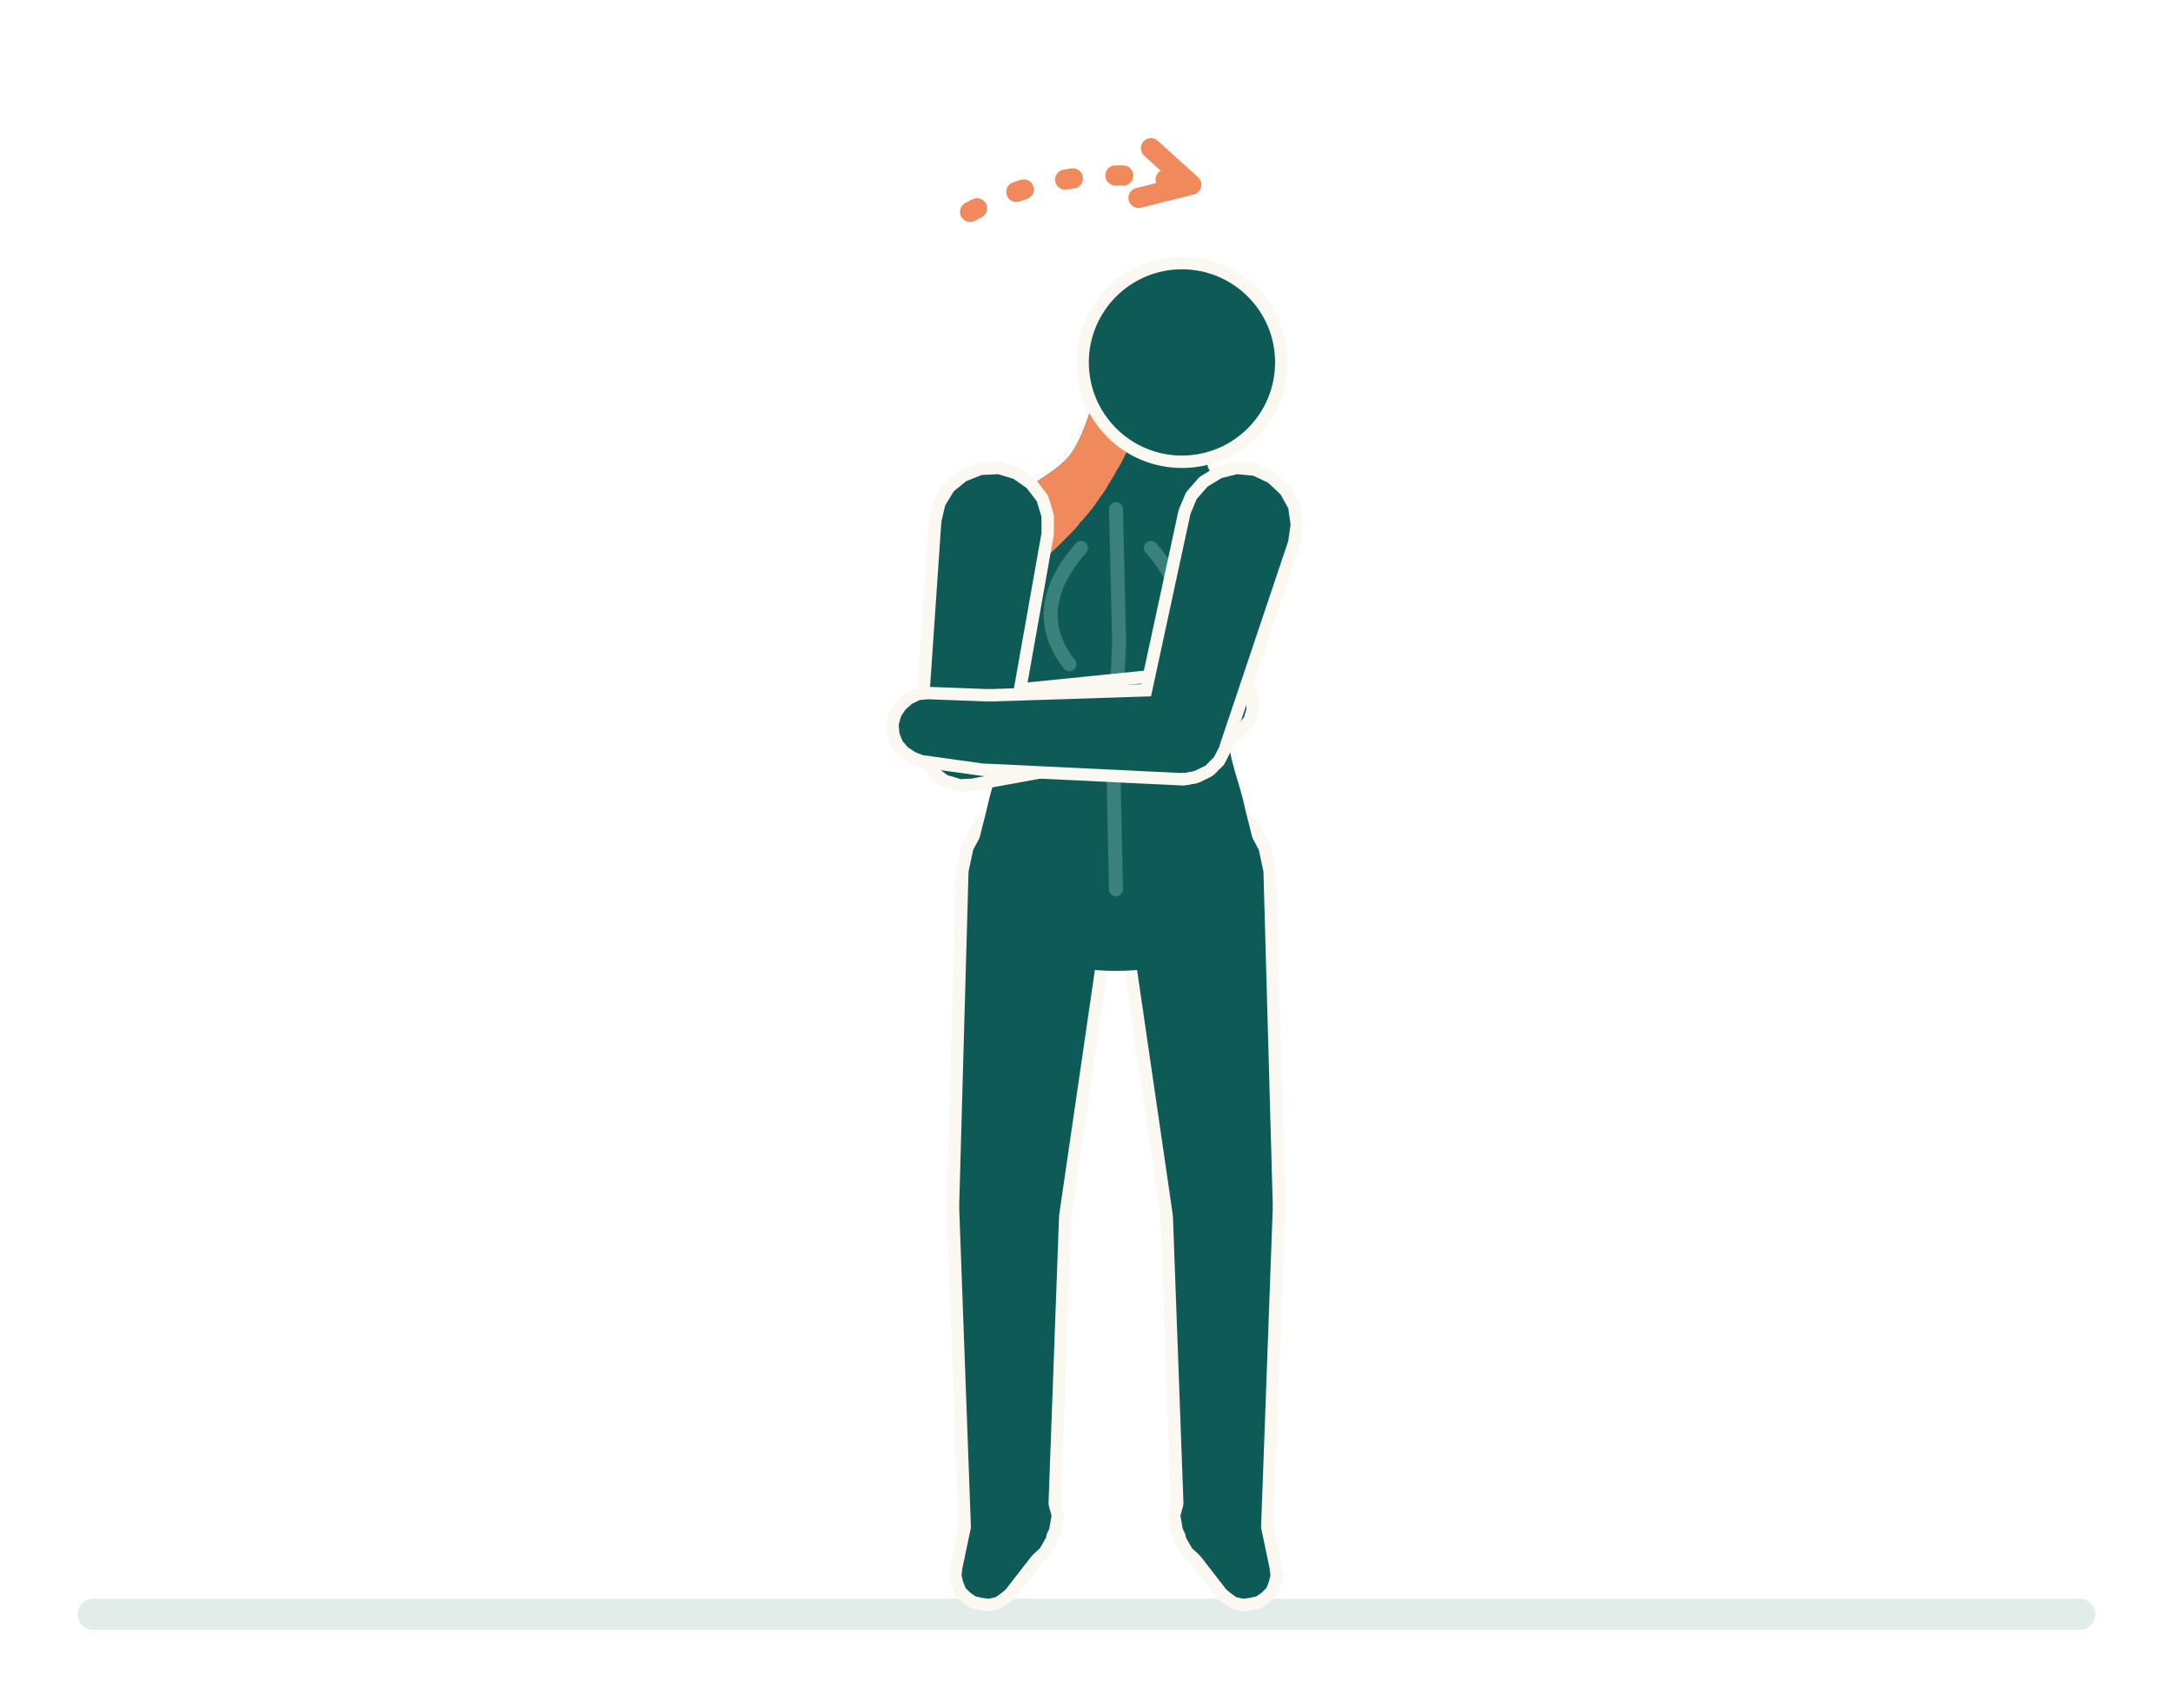
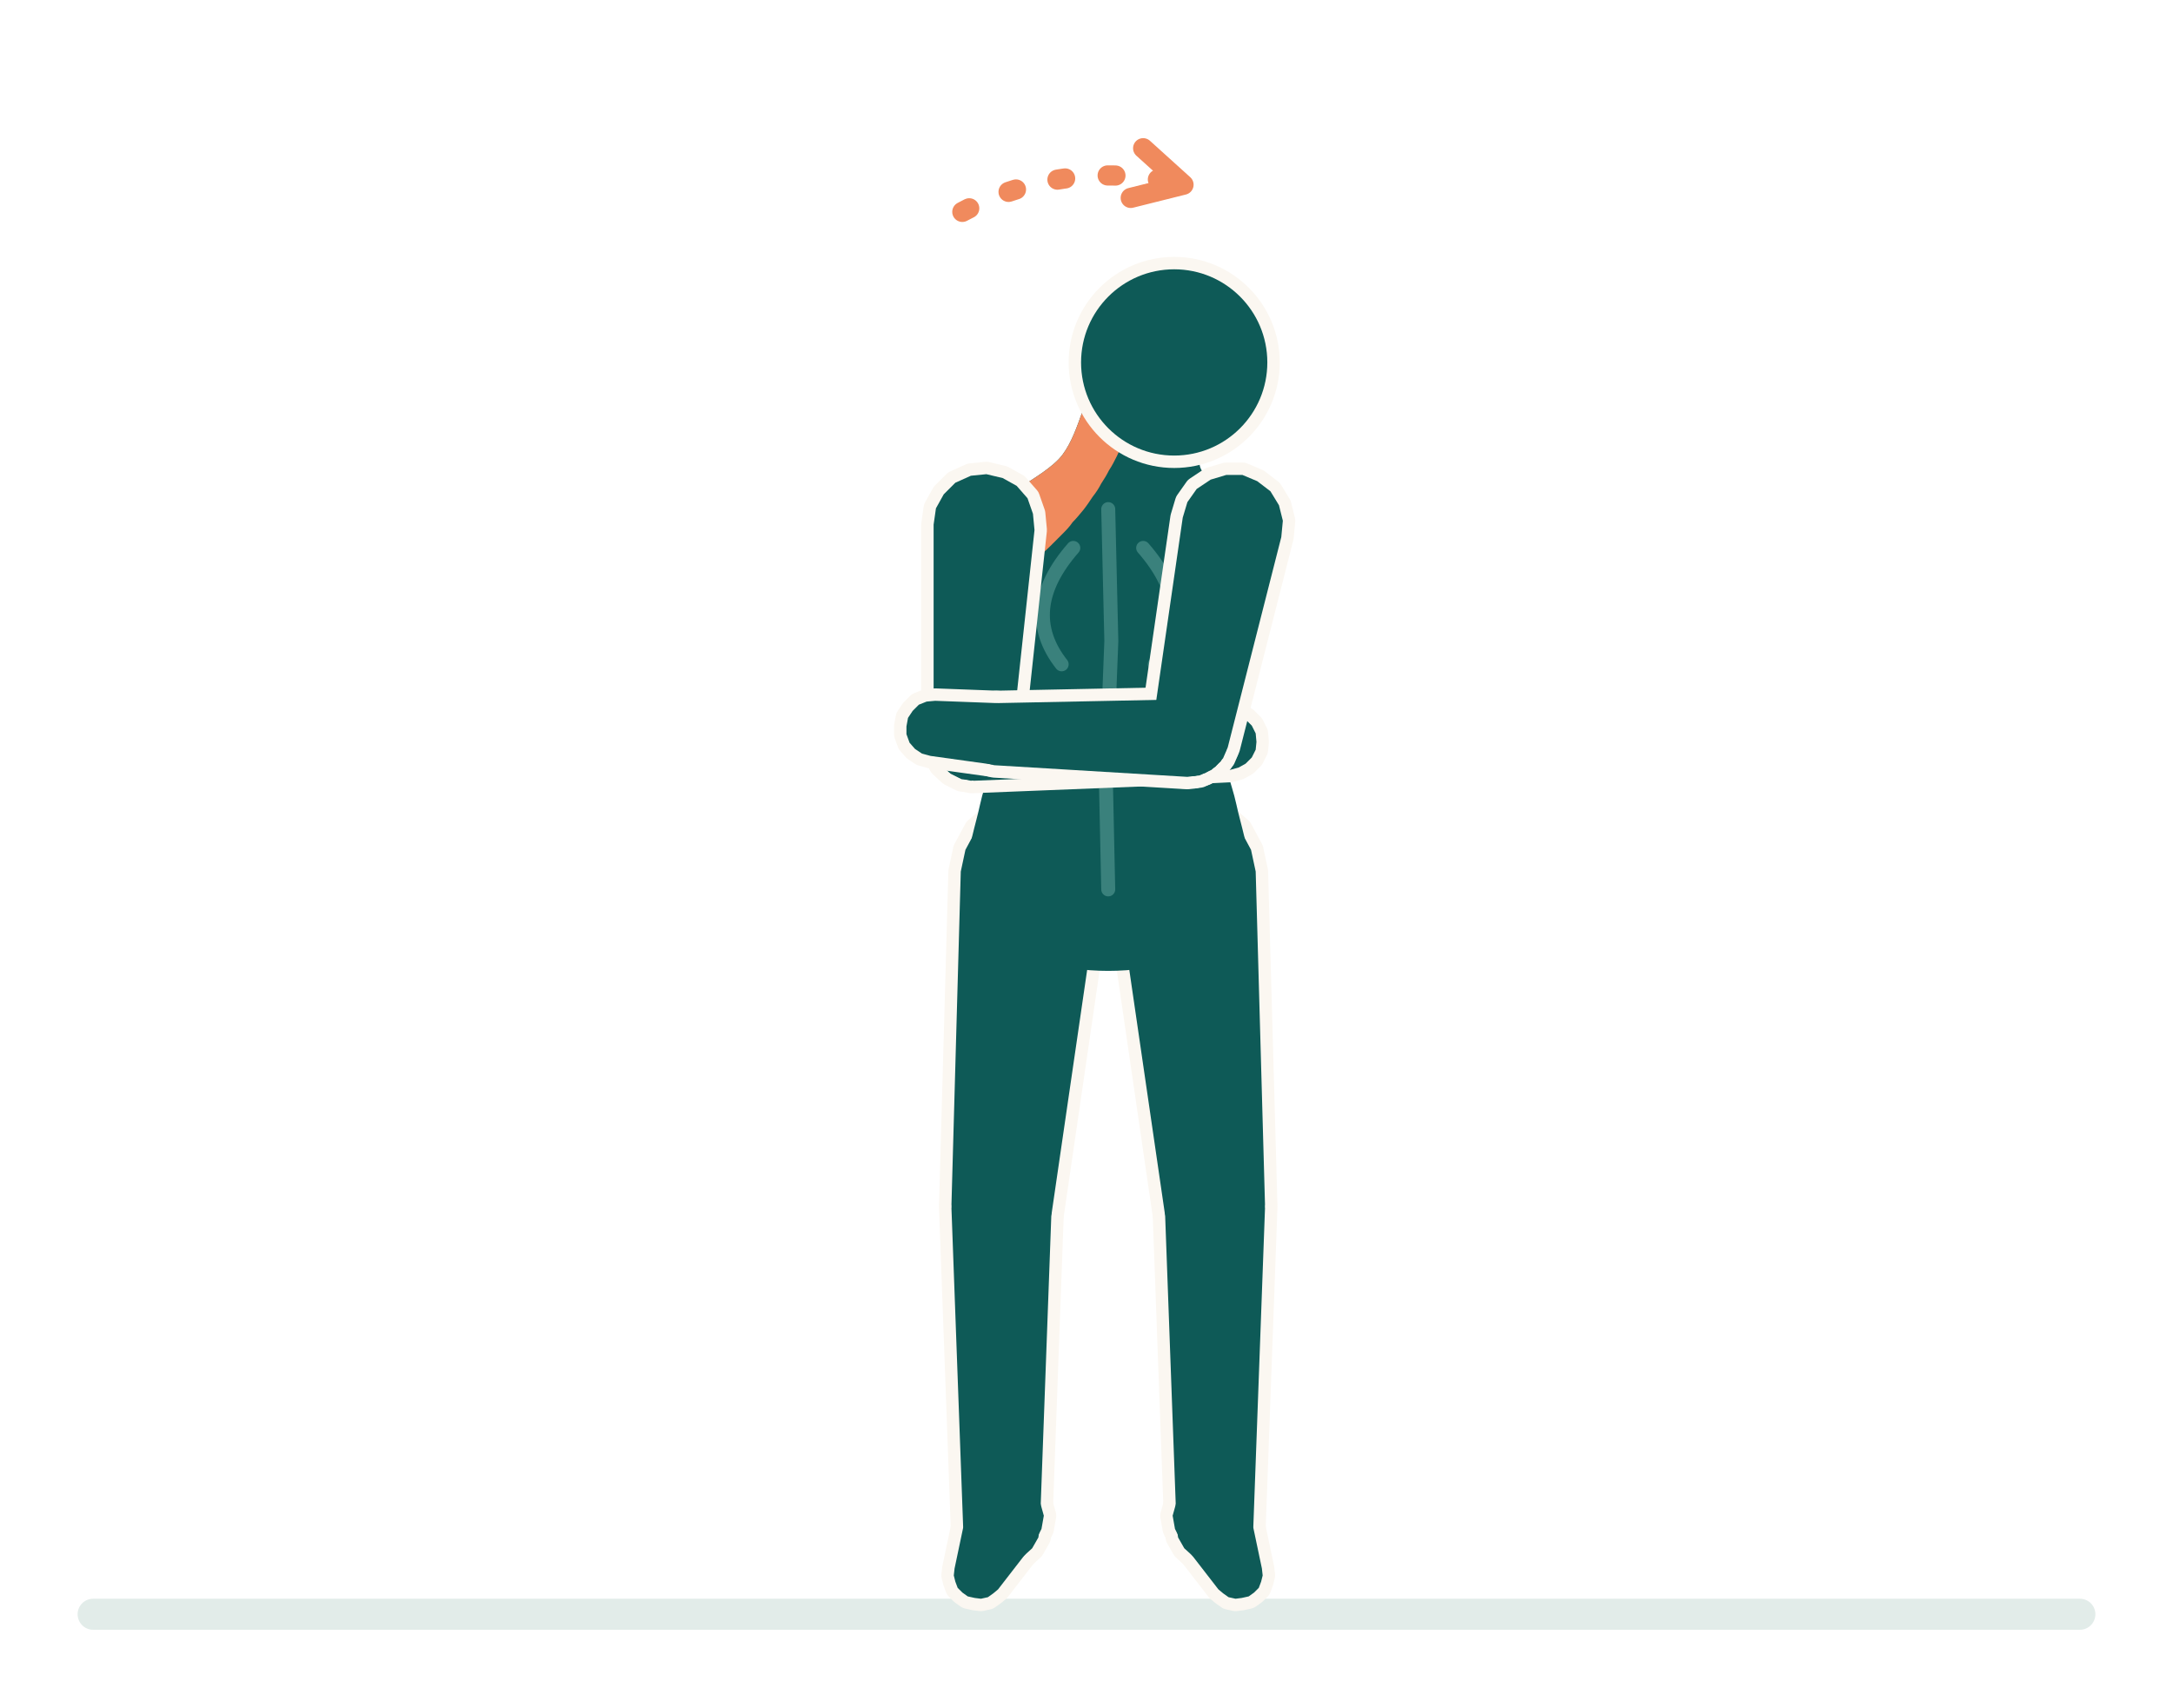
- <svg xmlns="http://www.w3.org/2000/svg" viewBox="-143.8 -112.6 280 220" width="280" height="220">
+ <svg xmlns="http://www.w3.org/2000/svg" viewBox="-142.8 -112.6 280 220" width="280" height="220">
  <defs>
    <clipPath id="ej-090-torso">
      <path d="M9 -50C13.3 -49.7 14.9 -49.4 17 -48.5C19.1 -47.6 21 -46.2 21.5 -44.5C22 -42.7 20.8 -40.7 20 -38C19.2 -35.2 17.4 -31.3 16.5 -28C15.6 -24.7 14.5 -21.2 14.5 -18C14.5 -14.8 15.9 -11.8 16.5 -9C17.1 -6.2 18.1 -3.5 18 -1C17.9 1.5 17.5 4 16 6C14.5 8 11.7 9.9 9 11C6.3 12.1 3 12.5 0 12.5C-3 12.5 -6.3 12.1 -9 11C-11.7 9.9 -14.5 8 -16 6C-17.5 4 -17.9 1.5 -18 -1C-18.1 -3.5 -17.1 -6.2 -16.5 -9C-15.9 -11.8 -14.5 -14.8 -14.5 -18C-14.5 -21.2 -15.6 -24.7 -16.5 -28C-17.4 -31.3 -19.2 -35.2 -20 -38C-20.8 -40.7 -22 -42.7 -21.5 -44.5C-21 -46.2 -19.1 -47.6 -17 -48.5C-14.9 -49.4 -13.3 -49.7 -9 -50C-4.7 -50.2 4.7 -50.2 9 -50Z" />
    </clipPath>
    <clipPath id="ej-090-cuello">
      <path d="M0 -38C-5 -38 -14 -42.8 -15 -45.5C-16 -48.2 -8.3 -50.8 -5.9 -54C-3.5 -57.2 -3 -62.6 -0.7 -64.6C1.7 -66.6 6.3 -67.1 8.5 -65.9C10.6 -64.7 11.9 -59.8 12.5 -57.6C13 -55.4 11.4 -54.6 11.8 -52.6C12.2 -50.6 17 -47.9 15 -45.5C13 -43.1 5 -38 0 -38Z" />
    </clipPath>
  </defs>
-   <line x1="-131.8" y1="95.4" x2="124.2" y2="95.4" stroke="#E2ECE9" stroke-width="4" stroke-linecap="round" />
+   <line x1="-130.8" y1="95.4" x2="125.2" y2="95.4" stroke="#E2ECE9" stroke-width="4" stroke-linecap="round" />
  <g>
    <path d="M-7.3 43.8L-7.9 45.7L-9 47.3L-10.5 48.5L-12.4 49.2L-14.3 49.3L-16.2 48.8L-17.9 47.8L-19.2 46.4L-20 44.6L-20.2 42.6L-19 -0.3L-18.4 -3.1L-17 -5.7L-14.8 -7.6L-12.1 -8.7L-9.2 -9L-6.4 -8.2L-3.9 -6.7L-2.1 -4.4L-1.1 -1.6L-1.1 1.3Z" fill="#FBF7F1" stroke="#FBF7F1" stroke-width="3.2" stroke-linejoin="round" />
    <path d="M-8.8 84L-9 85.5L-9.8 86.9L-10.9 87.9L-12.2 88.6L-13.7 88.8L-15.3 88.6L-16.6 87.9L-17.7 86.9L-18.5 85.5L-18.7 84L-20.2 43.1L-20 41L-19.1 39.1L-17.6 37.6L-15.8 36.7L-13.7 36.3L-11.7 36.7L-9.9 37.6L-8.4 39.1L-7.5 41L-7.3 43.1Z" fill="#FBF7F1" stroke="#FBF7F1" stroke-width="3.2" stroke-linejoin="round" />
    <path d="M-14.2 92.2L-14.8 92.7L-15.5 93.2L-16.4 93.4L-17.2 93.3L-18.1 93.1L-18.8 92.6L-19.4 92L-19.7 91.2L-19.9 90.4L-19.8 89.5L-18.2 81.9L-17.5 80.2L-16.3 78.9L-14.7 78.1L-12.9 77.9L-11.2 78.4L-9.8 79.4L-8.8 80.9L-8.3 82.7L-8.6 84.4L-9.4 86Z" fill="#FBF7F1" stroke="#FBF7F1" stroke-width="3.2" stroke-linejoin="round" />
    <path d="M-7.3 43.8L-7.9 45.7L-9 47.3L-10.5 48.5L-12.4 49.2L-14.3 49.3L-16.2 48.8L-17.9 47.8L-19.2 46.4L-20 44.6L-20.2 42.6L-19 -0.3L-18.4 -3.1L-17 -5.7L-14.8 -7.6L-12.1 -8.7L-9.2 -9L-6.4 -8.2L-3.9 -6.7L-2.1 -4.4L-1.1 -1.6L-1.1 1.3Z" fill="#0E5A57" />
    <path d="M-8.8 84L-9 85.5L-9.8 86.9L-10.9 87.9L-12.2 88.6L-13.7 88.8L-15.3 88.6L-16.6 87.9L-17.7 86.9L-18.5 85.5L-18.7 84L-20.2 43.1L-20 41L-19.1 39.1L-17.6 37.6L-15.8 36.7L-13.7 36.3L-11.7 36.7L-9.9 37.6L-8.4 39.1L-7.5 41L-7.3 43.1Z" fill="#0E5A57" />
    <path d="M-14.2 92.2L-14.8 92.7L-15.5 93.2L-16.4 93.4L-17.2 93.3L-18.1 93.1L-18.8 92.6L-19.4 92L-19.7 91.2L-19.9 90.4L-19.8 89.5L-18.2 81.9L-17.5 80.2L-16.3 78.9L-14.7 78.1L-12.9 77.9L-11.2 78.4L-9.8 79.4L-8.8 80.9L-8.3 82.7L-8.6 84.4L-9.4 86Z" fill="#0E5A57" />
  </g>
  <g>
    <path d="M20.2 42.6L20 44.6L19.2 46.4L17.9 47.8L16.2 48.8L14.3 49.3L12.4 49.2L10.5 48.5L9 47.3L7.9 45.7L7.3 43.8L1.1 1.3L1.1 -1.6L2.1 -4.4L3.9 -6.7L6.4 -8.2L9.2 -9L12.1 -8.7L14.8 -7.6L17 -5.7L18.4 -3.1L19 -0.3Z" fill="#FBF7F1" stroke="#FBF7F1" stroke-width="3.2" stroke-linejoin="round" />
    <path d="M18.7 84L18.5 85.5L17.7 86.9L16.6 87.9L15.3 88.6L13.7 88.8L12.2 88.6L10.9 87.9L9.8 86.9L9 85.5L8.8 84L7.3 43.1L7.5 41L8.4 39.1L9.9 37.6L11.7 36.7L13.7 36.3L15.8 36.7L17.6 37.6L19.1 39.1L20 41L20.2 43.1Z" fill="#FBF7F1" stroke="#FBF7F1" stroke-width="3.2" stroke-linejoin="round" />
    <path d="M19.8 89.5L19.9 90.4L19.7 91.2L19.4 92L18.8 92.6L18.1 93.1L17.2 93.3L16.4 93.4L15.5 93.2L14.8 92.7L14.2 92.2L9.4 86L8.6 84.4L8.3 82.7L8.8 80.9L9.8 79.4L11.2 78.4L12.9 77.9L14.7 78.1L16.3 78.9L17.5 80.2L18.2 81.9Z" fill="#FBF7F1" stroke="#FBF7F1" stroke-width="3.2" stroke-linejoin="round" />
    <path d="M20.2 42.6L20 44.6L19.2 46.4L17.9 47.8L16.2 48.8L14.3 49.3L12.4 49.2L10.5 48.5L9 47.3L7.9 45.7L7.3 43.8L1.1 1.3L1.1 -1.6L2.1 -4.4L3.9 -6.7L6.4 -8.2L9.2 -9L12.1 -8.7L14.8 -7.6L17 -5.7L18.4 -3.1L19 -0.3Z" fill="#0E5A57" />
    <path d="M18.7 84L18.5 85.5L17.7 86.9L16.6 87.9L15.3 88.6L13.7 88.8L12.2 88.6L10.9 87.9L9.8 86.9L9 85.5L8.8 84L7.3 43.1L7.5 41L8.4 39.1L9.9 37.6L11.7 36.7L13.7 36.3L15.8 36.7L17.6 37.6L19.1 39.1L20 41L20.2 43.1Z" fill="#0E5A57" />
    <path d="M19.8 89.5L19.9 90.4L19.7 91.2L19.4 92L18.8 92.6L18.1 93.1L17.2 93.3L16.4 93.4L15.5 93.2L14.8 92.7L14.2 92.2L9.4 86L8.6 84.4L8.3 82.7L8.8 80.9L9.8 79.4L11.2 78.4L12.9 77.9L14.7 78.1L16.3 78.9L17.5 80.2L18.2 81.9Z" fill="#0E5A57" />
  </g>
  <path d="M9 -50C13.3 -49.7 14.9 -49.4 17 -48.5C19.1 -47.6 21 -46.2 21.5 -44.5C22 -42.7 20.8 -40.7 20 -38C19.2 -35.2 17.4 -31.3 16.5 -28C15.6 -24.7 14.5 -21.2 14.5 -18C14.5 -14.8 15.9 -11.8 16.5 -9C17.1 -6.2 18.1 -3.5 18 -1C17.9 1.5 17.5 4 16 6C14.5 8 11.7 9.9 9 11C6.3 12.1 3 12.5 0 12.5C-3 12.5 -6.3 12.1 -9 11C-11.7 9.9 -14.5 8 -16 6C-17.5 4 -17.9 1.5 -18 -1C-18.1 -3.5 -17.1 -6.2 -16.5 -9C-15.9 -11.8 -14.5 -14.8 -14.5 -18C-14.5 -21.2 -15.6 -24.7 -16.5 -28C-17.4 -31.3 -19.2 -35.2 -20 -38C-20.8 -40.7 -22 -42.7 -21.5 -44.5C-21 -46.2 -19.1 -47.6 -17 -48.5C-14.9 -49.4 -13.3 -49.7 -9 -50C-4.7 -50.2 4.7 -50.2 9 -50Z" fill="#0E5A57" />
  <path d="M0 -38C-5 -38 -14 -42.8 -15 -45.5C-16 -48.2 -8.3 -50.8 -5.9 -54C-3.5 -57.2 -3 -62.6 -0.7 -64.6C1.7 -66.6 6.3 -67.1 8.5 -65.9C10.6 -64.7 11.9 -59.8 12.5 -57.6C13 -55.4 11.4 -54.6 11.8 -52.6C12.2 -50.6 17 -47.9 15 -45.5C13 -43.1 5 -38 0 -38Z" fill="#0E5A57" />
  <path d="M-10.8 -39.3C-9.1 -37.5 -9.6 -40.2 -9.1 -40.7C-8.6 -41.2 -8 -41.7 -7.5 -42.2C-7 -42.7 -6.5 -43.2 -6 -43.7C-5.5 -44.2 -5 -44.7 -4.6 -45.3C-4.1 -45.8 -3.7 -46.3 -3.2 -46.9C-2.8 -47.4 -2.4 -48 -2 -48.6C-1.6 -49.1 -1.2 -49.7 -0.9 -50.3C-0.5 -50.9 -0.2 -51.4 0.1 -52C0.5 -52.6 0.8 -53.2 1.1 -53.8C1.4 -54.4 1.6 -55 1.9 -55.6C2.1 -56.3 2.4 -56.9 2.6 -57.5C2.8 -58.1 3 -58.8 3.2 -59.4C3.4 -60 3.6 -60.7 3.7 -61.3C3.9 -62 5.7 -62.5 4.2 -63.2C2.6 -64 -3.8 -65.8 -5.5 -66C-7.2 -66.2 -5.9 -65.1 -6.1 -64.6C-6.3 -64.2 -6.5 -63.8 -6.7 -63.4C-7 -62.9 -7.2 -62.5 -7.4 -62.1C-7.7 -61.7 -8 -61.4 -8.2 -61C-8.5 -60.6 -8.8 -60.2 -9.1 -59.9C-9.3 -59.5 -9.6 -59.1 -9.9 -58.8C-10.2 -58.5 -10.6 -58.1 -10.9 -57.8C-11.2 -57.4 -11.5 -57.1 -11.9 -56.8C-12.2 -56.5 -12.6 -56.2 -12.9 -55.9C-13.3 -55.6 -13.7 -55.3 -14.1 -55C-14.5 -54.7 -14.8 -54.4 -15.3 -54.1C-15.7 -53.8 -16.1 -53.5 -16.5 -53.3C-16.9 -53 -17.4 -52.7 -17.8 -52.5C-18.3 -52.2 -20.4 -53.9 -19.2 -51.7C-18.1 -49.5 -12.5 -41.1 -10.8 -39.3Z" fill="#F08A5D" clip-path="url(#ej-090-cuello)" />
  <g opacity=".9">
    <path d="M0 -47L0.4 -30L-0.3 -12L0 2" fill="none" stroke="#3F8580" stroke-width="1.8" stroke-linecap="round" stroke-linejoin="round" />
    <path d="M-4.5 -42Q-11.5 -34 -6 -27" fill="none" stroke="#3F8580" stroke-width="1.8" stroke-linecap="round" />
    <path d="M4.5 -42Q11.5 -34 6 -27" fill="none" stroke="#3F8580" stroke-width="1.8" stroke-linecap="round" />
  </g>
  <circle cx="8.5" cy="-65.9" r="12" fill="#0E5A57" stroke="#FBF7F1" stroke-width="3.2" paint-order="stroke" />
  <g>
-     <path d="M-14.5 -16.3L-15 -14.9L-15.9 -13.7L-17.1 -12.8L-18.5 -12.3L-20 -12.2L-21.5 -12.7L-22.7 -13.5L-23.7 -14.6L-24.3 -16L-24.4 -17.6L-22.5 -45.4L-22 -47.5L-20.9 -49.3L-19.3 -50.6L-17.3 -51.4L-15.2 -51.5L-13.2 -50.9L-11.5 -49.7L-10.2 -48L-9.6 -46L-9.6 -43.9Z" fill="#FBF7F1" stroke="#FBF7F1" stroke-width="3.2" stroke-linejoin="round" />
-     <path d="M4.9 -24.7L6.2 -24.6L7.3 -24.2L8.3 -23.4L9 -22.4L9.3 -21.2L9.3 -20L8.9 -18.9L8.2 -17.9L7.2 -17.2L6.1 -16.8L-18.5 -12.3L-20.1 -12.3L-21.7 -12.7L-23 -13.7L-23.9 -15L-24.4 -16.5L-24.3 -18.1L-23.8 -19.6L-22.8 -20.9L-21.5 -21.8L-19.9 -22.2Z" fill="#FBF7F1" stroke="#FBF7F1" stroke-width="3.2" stroke-linejoin="round" />
-     <path d="M12.9 -25.4L14 -25.3L15.1 -24.9L15.9 -24.2L16.5 -23.3L16.8 -22.3L16.8 -21.2L16.5 -20.2L15.8 -19.3L15 -18.6L13.9 -18.3L6.1 -16.8L4.8 -16.7L3.6 -17.1L2.5 -17.9L1.8 -18.9L1.4 -20.1L1.4 -21.4L1.9 -22.6L2.7 -23.6L3.7 -24.4L5 -24.7Z" fill="#FBF7F1" stroke="#FBF7F1" stroke-width="3.2" stroke-linejoin="round" />
-     <path d="M-14.5 -16.3L-15 -14.9L-15.9 -13.7L-17.1 -12.8L-18.5 -12.3L-20 -12.2L-21.5 -12.7L-22.7 -13.5L-23.7 -14.6L-24.3 -16L-24.4 -17.6L-22.5 -45.4L-22 -47.5L-20.9 -49.3L-19.3 -50.6L-17.3 -51.4L-15.2 -51.5L-13.2 -50.9L-11.5 -49.7L-10.2 -48L-9.6 -46L-9.6 -43.9Z" fill="#0E5A57" />
-     <path d="M4.9 -24.7L6.2 -24.6L7.3 -24.2L8.3 -23.4L9 -22.4L9.3 -21.2L9.3 -20L8.9 -18.9L8.2 -17.9L7.2 -17.2L6.1 -16.8L-18.5 -12.3L-20.1 -12.3L-21.7 -12.7L-23 -13.7L-23.9 -15L-24.4 -16.5L-24.3 -18.1L-23.8 -19.6L-22.8 -20.9L-21.5 -21.8L-19.9 -22.2Z" fill="#0E5A57" />
-     <path d="M12.9 -25.4L14 -25.3L15.1 -24.9L15.9 -24.2L16.5 -23.3L16.8 -22.3L16.8 -21.2L16.5 -20.2L15.8 -19.3L15 -18.6L13.9 -18.3L6.1 -16.8L4.8 -16.7L3.6 -17.1L2.5 -17.9L1.8 -18.9L1.4 -20.1L1.4 -21.4L1.9 -22.6L2.7 -23.6L3.7 -24.4L5 -24.7Z" fill="#0E5A57" />
+     <path d="M-12.5 -16.5L-12.9 -15L-13.7 -13.8L-14.8 -12.8L-16.2 -12.2L-17.7 -12L-19.2 -12.4L-20.5 -13.1L-21.6 -14.2L-22.2 -15.5L-22.5 -17L-22.5 -45L-22.2 -47.1L-21.2 -48.9L-19.7 -50.4L-17.7 -51.3L-15.7 -51.5L-13.6 -51L-11.8 -50L-10.4 -48.4L-9.7 -46.4L-9.5 -44.3Z" fill="#FBF7F1" stroke="#FBF7F1" stroke-width="3.2" stroke-linejoin="round" />
+     <path d="M7.7 -21L8.9 -20.8L10 -20.2L10.8 -19.3L11.3 -18.2L11.5 -17L11.3 -15.8L10.8 -14.7L10 -13.9L8.9 -13.3L7.7 -13L-17.3 -12L-18.9 -12.2L-20.3 -12.9L-21.5 -14L-22.2 -15.5L-22.5 -17L-22.2 -18.6L-21.5 -20L-20.3 -21.2L-18.9 -21.8L-17.3 -22Z" fill="#FBF7F1" stroke="#FBF7F1" stroke-width="3.2" stroke-linejoin="round" />
+     <path d="M15.7 -20.6L16.8 -20.4L17.7 -19.9L18.5 -19.1L19 -18.1L19.1 -17L19 -16L18.5 -15L17.7 -14.2L16.8 -13.7L15.7 -13.4L7.7 -13L6.5 -13.2L5.3 -13.7L4.3 -14.6L3.7 -15.8L3.5 -17L3.7 -18.3L4.3 -19.5L5.3 -20.3L6.5 -20.9L7.7 -21Z" fill="#FBF7F1" stroke="#FBF7F1" stroke-width="3.2" stroke-linejoin="round" />
+     <path d="M-12.5 -16.5L-12.9 -15L-13.7 -13.8L-14.8 -12.8L-16.2 -12.2L-17.7 -12L-19.2 -12.4L-20.5 -13.1L-21.6 -14.2L-22.2 -15.5L-22.5 -17L-22.5 -45L-22.2 -47.1L-21.2 -48.9L-19.7 -50.4L-17.7 -51.3L-15.7 -51.5L-13.6 -51L-11.8 -50L-10.4 -48.4L-9.7 -46.4L-9.5 -44.3Z" fill="#0E5A57" />
+     <path d="M7.7 -21L8.9 -20.8L10 -20.2L10.8 -19.3L11.3 -18.2L11.5 -17L11.3 -15.8L10.8 -14.7L10 -13.9L8.9 -13.3L7.7 -13L-17.3 -12L-18.9 -12.2L-20.3 -12.9L-21.5 -14L-22.2 -15.5L-22.5 -17L-22.2 -18.6L-21.5 -20L-20.3 -21.2L-18.9 -21.8L-17.3 -22Z" fill="#0E5A57" />
+     <path d="M15.7 -20.6L16.8 -20.4L17.7 -19.9L18.5 -19.1L19 -18.1L19.1 -17L19 -16L18.5 -15L17.7 -14.2L16.8 -13.7L15.7 -13.4L7.7 -13L6.5 -13.2L5.3 -13.7L4.3 -14.6L3.7 -15.8L3.5 -17L3.7 -18.3L4.3 -19.5L5.3 -20.3L6.5 -20.9L7.7 -21Z" fill="#0E5A57" />
  </g>
  <g>
-     <path d="M13.3 -16.4L12.6 -15.1L11.6 -14L10.2 -13.3L8.8 -13L7.3 -13.2L5.9 -13.8L4.7 -14.8L4 -16.1L3.6 -17.6L3.7 -19.1L9.6 -46.4L10.4 -48.3L11.8 -49.9L13.6 -51L15.6 -51.5L17.7 -51.3L19.6 -50.4L21.2 -48.9L22.2 -47.1L22.5 -45L22.2 -42.9Z" fill="#FBF7F1" stroke="#FBF7F1" stroke-width="3.2" stroke-linejoin="round" />
-     <path d="M-16.6 -14.2L-17.8 -14.5L-18.9 -15.1L-19.7 -15.9L-20.2 -17L-20.4 -18.2L-20.2 -19.4L-19.7 -20.5L-18.8 -21.4L-17.7 -22L-16.5 -22.2L8.4 -23L10 -22.8L11.5 -22.1L12.6 -21L13.3 -19.5L13.6 -18L13.3 -16.4L12.6 -15L11.4 -13.9L9.9 -13.2L8.3 -13Z" fill="#FBF7F1" stroke="#FBF7F1" stroke-width="3.2" stroke-linejoin="round" />
-     <path d="M-24.9 -15.3L-25.9 -15.7L-26.8 -16.3L-27.5 -17.1L-27.9 -18.1L-28 -19.2L-27.7 -20.3L-27.1 -21.2L-26.3 -21.9L-25.3 -22.4L-24.2 -22.5L-16.3 -22.2L-15 -22L-13.9 -21.3L-13 -20.3L-12.5 -19.1L-12.4 -17.9L-12.7 -16.6L-13.4 -15.5L-14.5 -14.7L-15.7 -14.3L-17 -14.2Z" fill="#FBF7F1" stroke="#FBF7F1" stroke-width="3.2" stroke-linejoin="round" />
-     <path d="M13.3 -16.4L12.6 -15.1L11.6 -14L10.2 -13.3L8.8 -13L7.3 -13.2L5.9 -13.8L4.7 -14.8L4 -16.1L3.6 -17.6L3.7 -19.1L9.6 -46.4L10.4 -48.3L11.8 -49.9L13.6 -51L15.6 -51.5L17.7 -51.3L19.6 -50.4L21.2 -48.9L22.2 -47.1L22.5 -45L22.2 -42.9Z" fill="#0E5A57" />
-     <path d="M-16.6 -14.2L-17.8 -14.5L-18.9 -15.1L-19.7 -15.9L-20.2 -17L-20.4 -18.2L-20.2 -19.4L-19.7 -20.5L-18.8 -21.4L-17.7 -22L-16.5 -22.2L8.4 -23L10 -22.8L11.5 -22.1L12.6 -21L13.3 -19.5L13.6 -18L13.3 -16.4L12.6 -15L11.4 -13.9L9.9 -13.2L8.3 -13Z" fill="#0E5A57" />
-     <path d="M-24.9 -15.3L-25.9 -15.7L-26.8 -16.3L-27.5 -17.1L-27.9 -18.1L-28 -19.2L-27.7 -20.3L-27.1 -21.2L-26.3 -21.9L-25.3 -22.4L-24.2 -22.5L-16.3 -22.2L-15 -22L-13.9 -21.3L-13 -20.3L-12.5 -19.1L-12.4 -17.9L-12.7 -16.6L-13.4 -15.5L-14.5 -14.7L-15.7 -14.3L-17 -14.2Z" fill="#0E5A57" />
+     <path d="M15.4 -16.3L14.8 -14.9L13.8 -13.8L12.5 -13L11.1 -12.6L9.6 -12.6L8.1 -13.2L6.9 -14.1L6.1 -15.3L5.6 -16.7L5.6 -18.3L9.6 -45.9L10.2 -47.9L11.4 -49.6L13.2 -50.8L15.2 -51.4L17.3 -51.4L19.2 -50.6L20.9 -49.3L22 -47.5L22.5 -45.5L22.3 -43.4Z" fill="#FBF7F1" stroke="#FBF7F1" stroke-width="3.2" stroke-linejoin="round" />
+     <path d="M-14.7 -14L-15.9 -14.3L-17 -14.9L-17.8 -15.8L-18.3 -16.9L-18.5 -18.1L-18.3 -19.3L-17.7 -20.4L-16.8 -21.3L-15.7 -21.8L-14.5 -22L10.4 -22.5L12 -22.3L13.5 -21.6L14.6 -20.5L15.3 -19L15.5 -17.4L15.2 -15.9L14.5 -14.5L13.3 -13.4L11.8 -12.7L10.2 -12.5Z" fill="#FBF7F1" stroke="#FBF7F1" stroke-width="3.2" stroke-linejoin="round" />
+     <path d="M-22.9 -15.2L-24 -15.5L-24.9 -16.1L-25.6 -16.9L-26 -18L-26 -19L-25.8 -20.1L-25.2 -21L-24.4 -21.8L-23.4 -22.2L-22.3 -22.3L-14.3 -22L-13.1 -21.8L-11.9 -21.1L-11.1 -20.2L-10.6 -19L-10.5 -17.7L-10.8 -16.4L-11.5 -15.4L-12.5 -14.5L-13.7 -14.1L-15 -14.1Z" fill="#FBF7F1" stroke="#FBF7F1" stroke-width="3.2" stroke-linejoin="round" />
+     <path d="M15.4 -16.3L14.8 -14.9L13.8 -13.8L12.5 -13L11.1 -12.6L9.6 -12.6L8.1 -13.2L6.9 -14.1L6.1 -15.3L5.6 -16.7L5.6 -18.3L9.6 -45.9L10.2 -47.9L11.4 -49.6L13.2 -50.8L15.2 -51.4L17.3 -51.4L19.2 -50.6L20.9 -49.3L22 -47.5L22.5 -45.5L22.3 -43.4Z" fill="#0E5A57" />
+     <path d="M-14.7 -14L-15.9 -14.3L-17 -14.9L-17.8 -15.8L-18.3 -16.9L-18.5 -18.1L-18.3 -19.3L-17.7 -20.4L-16.8 -21.3L-15.7 -21.8L-14.5 -22L10.4 -22.5L12 -22.3L13.5 -21.6L14.6 -20.5L15.3 -19L15.5 -17.4L15.2 -15.9L14.5 -14.5L13.3 -13.4L11.8 -12.7L10.2 -12.5Z" fill="#0E5A57" />
+     <path d="M-22.9 -15.2L-24 -15.5L-24.9 -16.1L-25.6 -16.9L-26 -18L-26 -19L-25.8 -20.1L-25.2 -21L-24.4 -21.8L-23.4 -22.2L-22.3 -22.3L-14.3 -22L-13.1 -21.8L-11.9 -21.1L-11.1 -20.2L-10.6 -19L-10.5 -17.7L-10.8 -16.4L-11.5 -15.4L-12.5 -14.5L-13.7 -14.1L-15 -14.1Z" fill="#0E5A57" />
  </g>
  <path d="M-18.8 -85.3A40 40 0 0 1 9.7 -88.8" fill="none" stroke="#F08A5D" stroke-width="2.6" stroke-linecap="round" stroke-dasharray="1 5.5" />
  <path d="M2.9 -87.1L9.7 -88.8L4.5 -93.5" fill="none" stroke="#F08A5D" stroke-width="2.6" stroke-linecap="round" stroke-linejoin="round" />
</svg>
